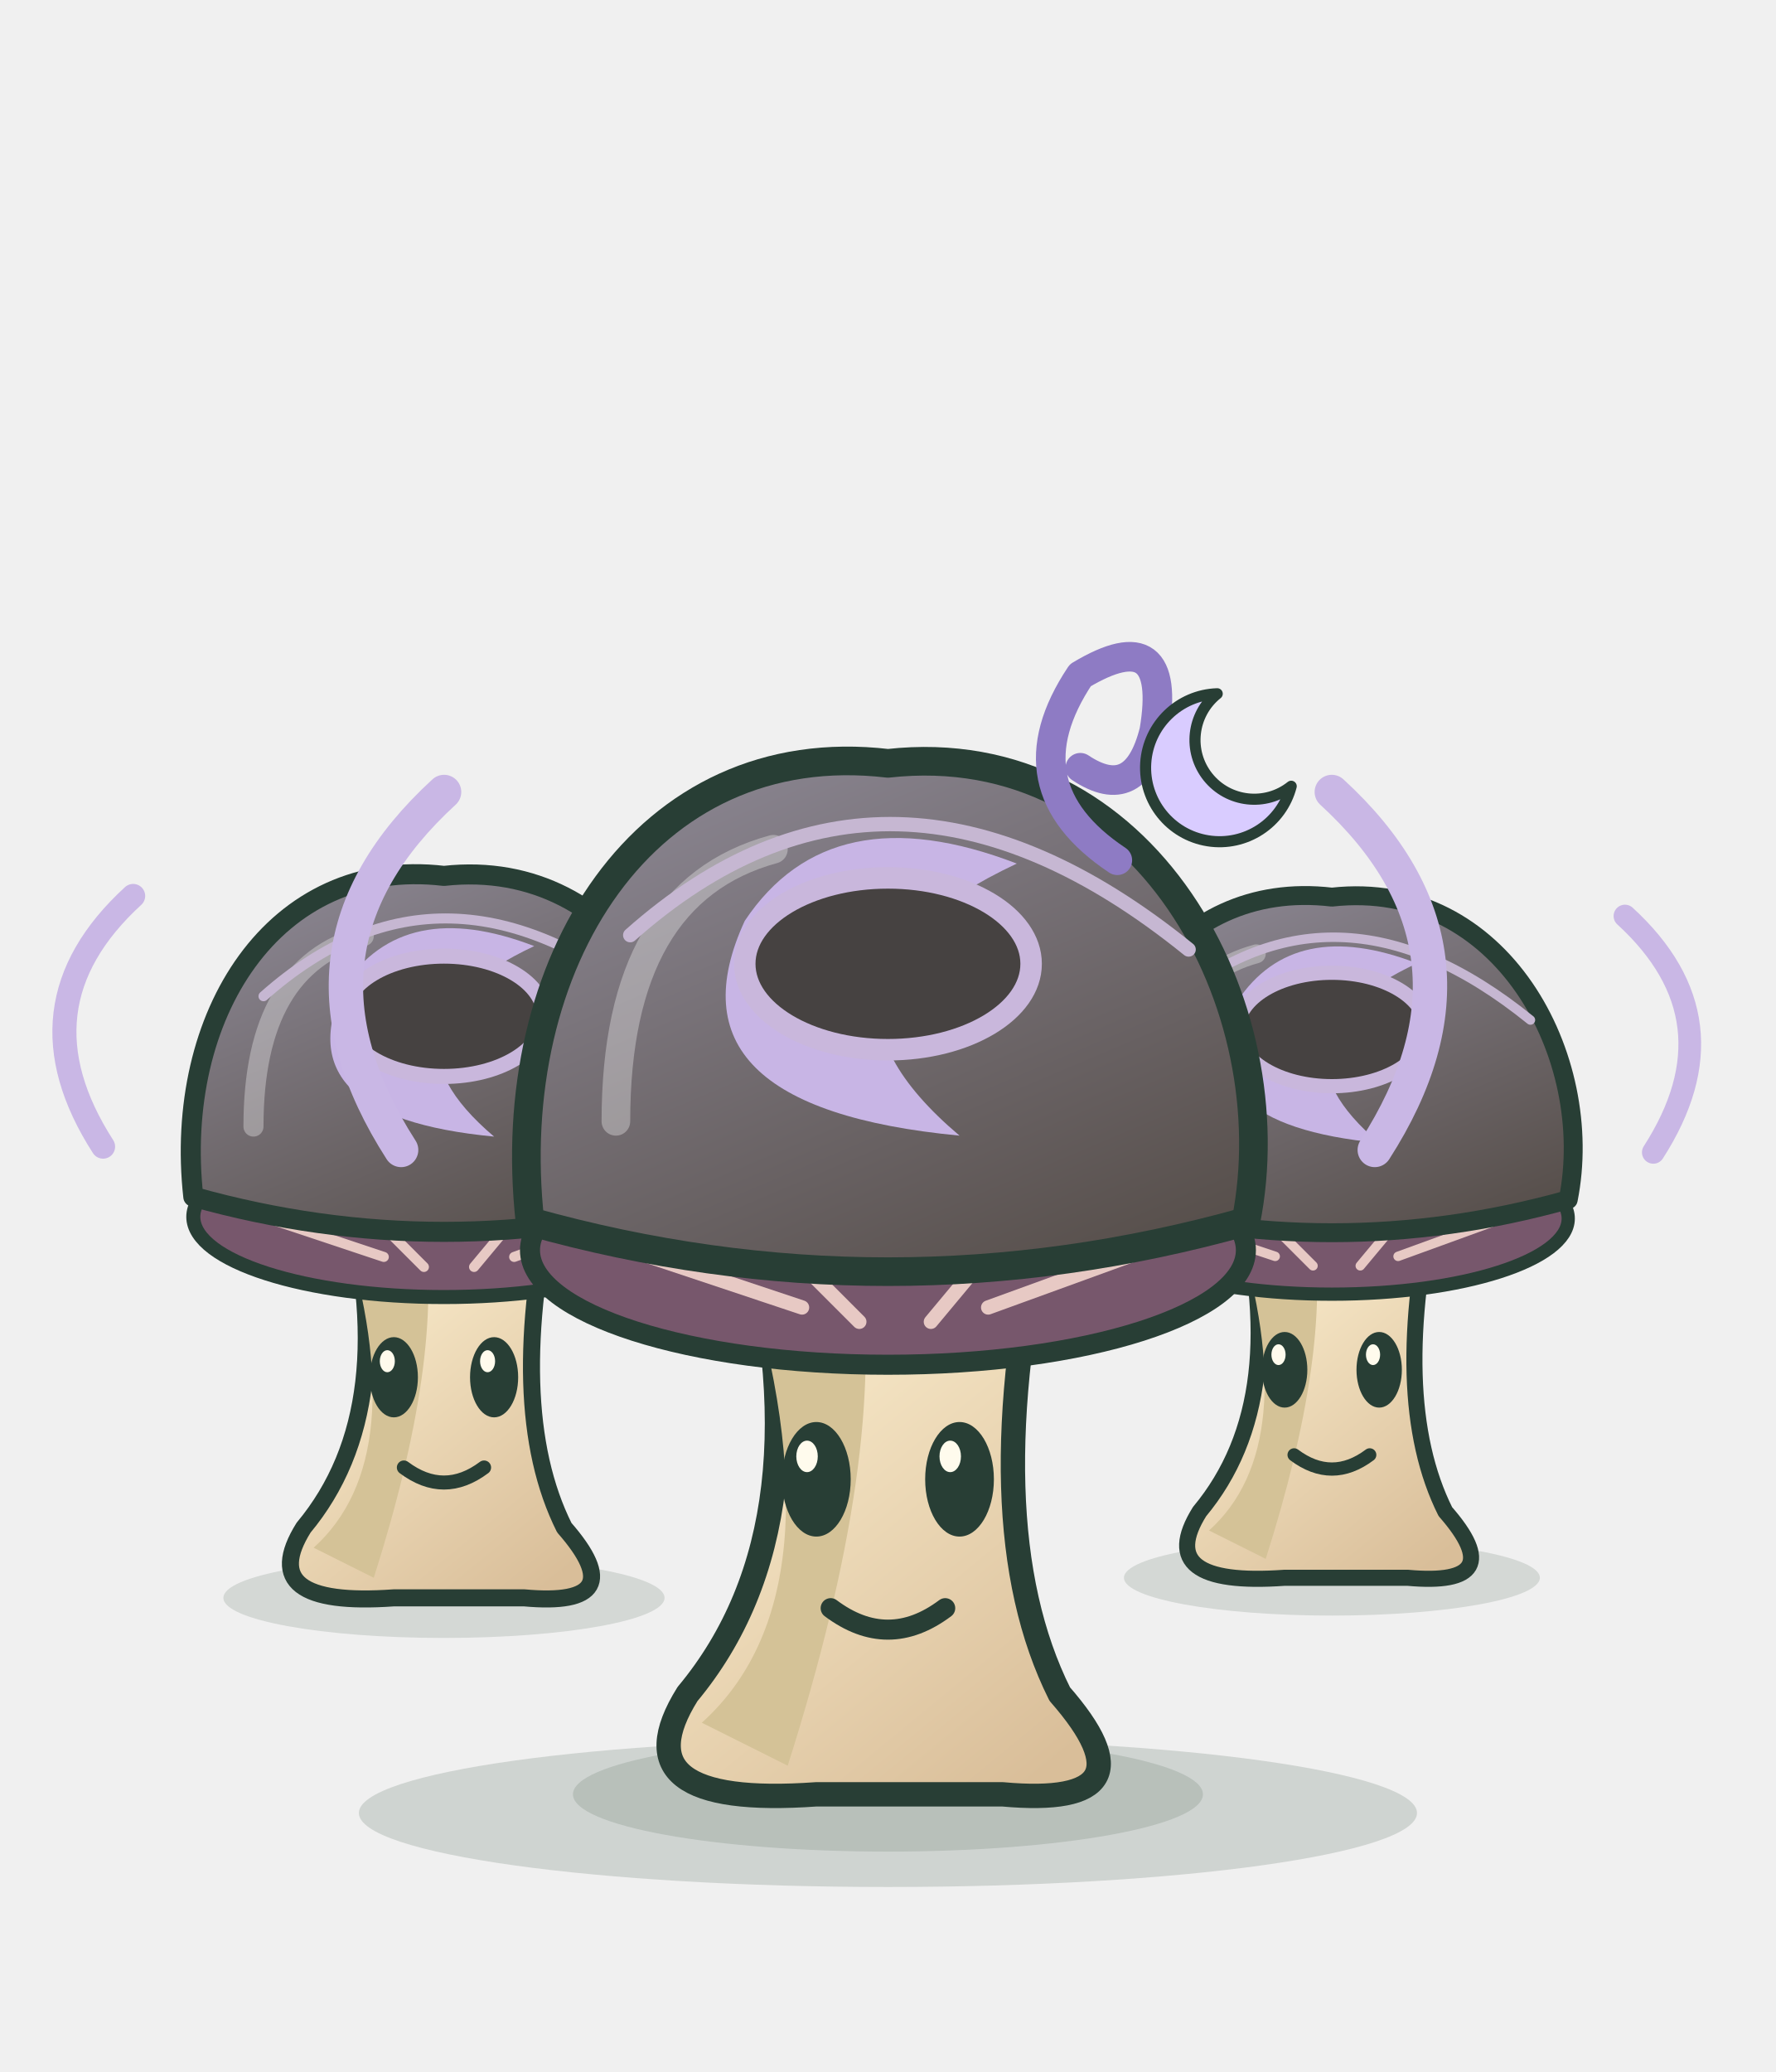
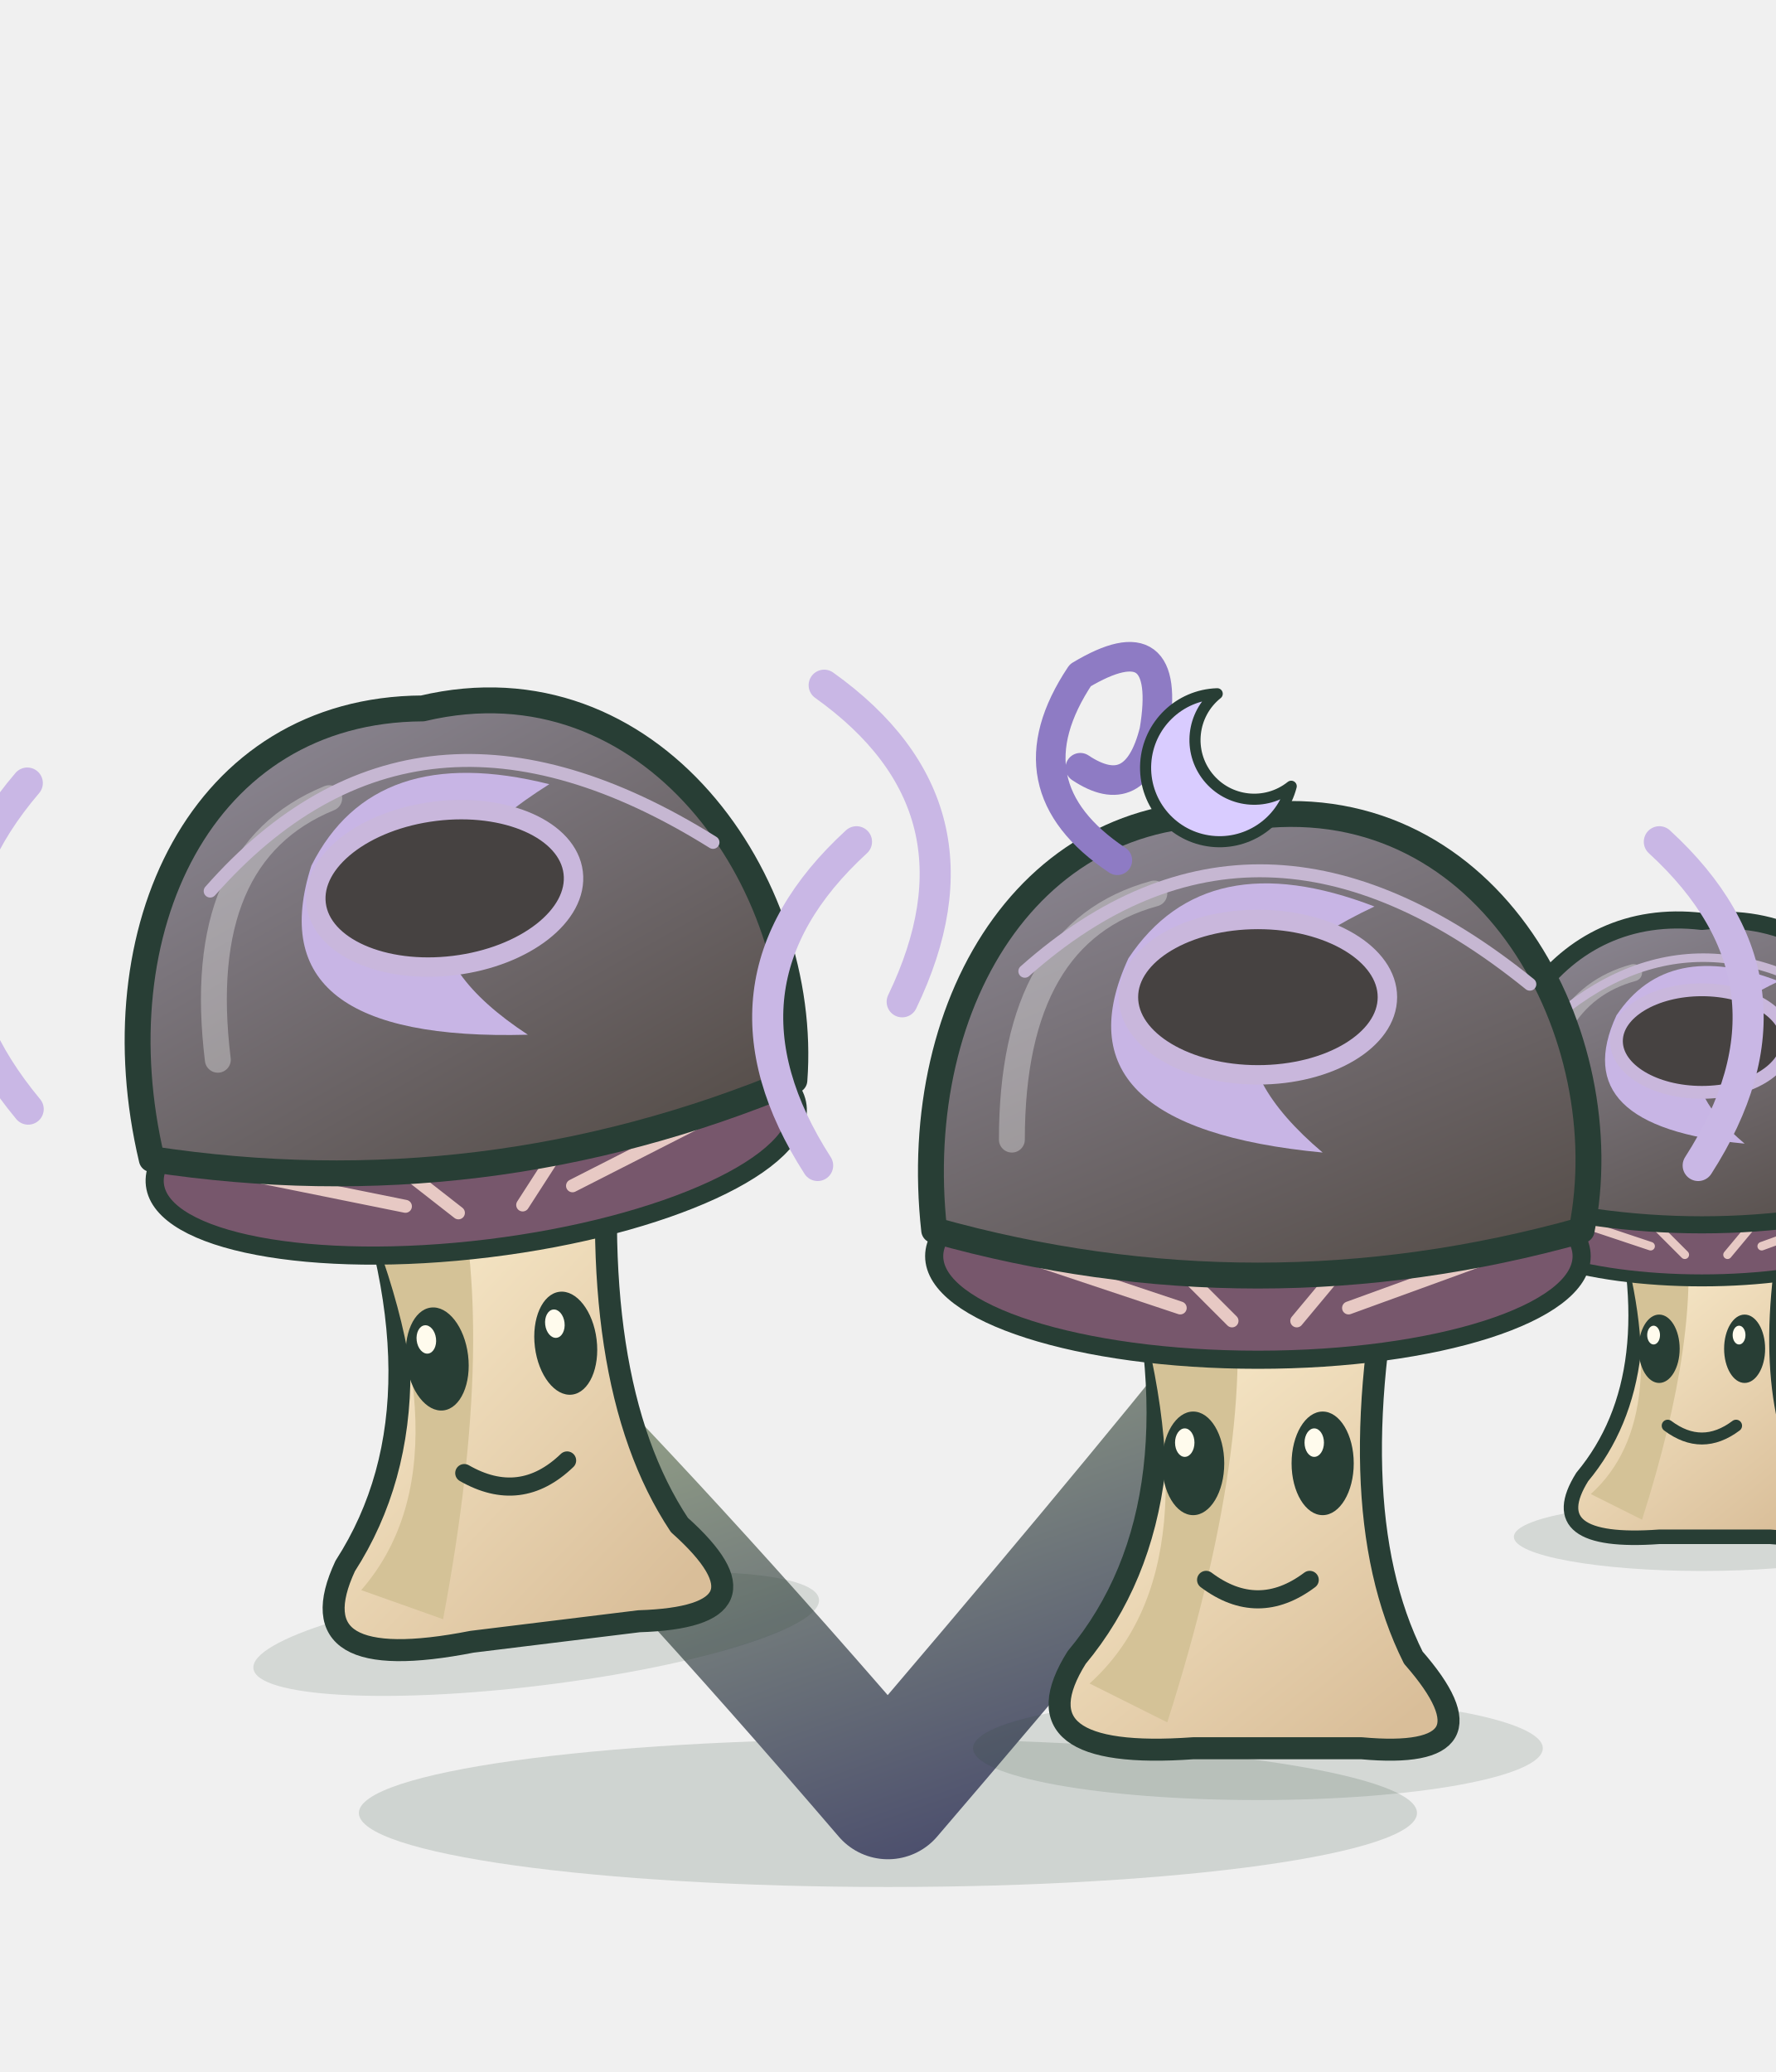
- <svg xmlns="http://www.w3.org/2000/svg" width="192" height="224" viewBox="-48 -60 96 112" data-plant-kind="fusion_prime_void_shroom" data-facing="right" data-model-archetype="void_shroom" data-geometry-signature="44b8359142227b90843494b6548a6b76">
+ <svg xmlns="http://www.w3.org/2000/svg" width="192" height="224" viewBox="-48 -60 96 112" data-plant-kind="fusion_prime_void_shroom" data-facing="right" data-model-archetype="void_shroom" data-geometry-signature="d9474ac0d192b6e824e4cf4114ed4a94">
  <defs>
    <linearGradient id="skin" x1=".2" y1="0" x2=".8" y2="1">
      <stop stop-color="#8b8692" />
      <stop offset="1" stop-color="#574f4b" />
    </linearGradient>
    <linearGradient id="lf" x1=".2" y1="0" x2=".8" y2="1">
      <stop stop-color="#9aa88a" />
      <stop offset="1" stop-color="#4c4f6d" />
    </linearGradient>
    <linearGradient id="cream" x1=".2" y1="0" x2=".8" y2="1">
      <stop stop-color="#fff3d4" />
      <stop offset="1" stop-color="#d9be99" />
    </linearGradient>
  </defs>
  <g stroke-linejoin="round" stroke-linecap="round">
    <ellipse cx="0" cy="38" rx="28.6" ry="4" fill="#233e2b" opacity=".16" />
-     <g transform="translate(-24.0 7.4) rotate(0.0) scale(0.542)">
-       <ellipse cx="0" cy="35" rx="22" ry="4" fill="#233e2b" stroke="none" stroke-width="1.4" opacity=".14" />
-       <path d="M-10 -6 Q-4 16 -14 28 Q-19 36 -5 35 L8 35 Q19 36 12 28 Q6 16 11 -6Z" fill="url(#cream)" stroke="#283e35" stroke-width="1.7" />
-       <path d="M-10 -2 Q-3 21 -13 30 L-7 33 Q0 11 -2 -2Z" fill="#d4c297" stroke="none" stroke-width="1.7" />
-       <ellipse cx="0" cy="-3" rx="25" ry="8" fill="#77576c" stroke="#283e35" stroke-width="1.4" />
-       <path d="M-18 -3 L-6 1 M-8 -4 L-2 2 M8 -4 L3 2 M18 -3 L7 1" fill="none" stroke="#e7c9c4" stroke-width="1" />
-       <path d="M-25 -5 C-27 -23 -17 -39 0 -37 C18 -39 28 -20 25 -5 Q0 2 -25 -5Z" fill="url(#skin)" stroke="#283e35" stroke-width="2" />
-       <path d="M-34 -10 Q-43 -24 -31 -35 M34 -10 Q43 -24 31 -35" fill="none" stroke="#c9b7e5" stroke-width="2.4" />
-       <path d="M-19 -12 Q-19 -28 -8 -31" fill="none" stroke="#ffffff" stroke-width="2" opacity=".32" />
-       <path d="M9 -30 Q-8 -22 5 -11 Q-16 -13 -10 -26 Q-4 -35 9 -30Z" fill="#c8b5e5" stroke="none" stroke-width="1.7" />
-       <ellipse cx="-5" cy="13" rx="2.4" ry="4" fill="#283e35" stroke="none" stroke-width="1.4" />
-       <ellipse cx="-5.65" cy="11.4" rx="0.75" ry="1.1" fill="#fffbed" stroke="none" stroke-width="1.4" />
-       <ellipse cx="5" cy="13" rx="2.4" ry="4" fill="#283e35" stroke="none" stroke-width="1.4" />
-       <ellipse cx="4.35" cy="11.4" rx="0.75" ry="1.1" fill="#fffbed" stroke="none" stroke-width="1.4" />
-       <path d="M-4 22 q4 3 8 0" fill="none" stroke="#283e35" stroke-width="1.4" />
-       <ellipse cx="0" cy="-23" rx="10" ry="6" fill="#464241" stroke="#c9b7dc" stroke-width="1.5" />
-       <path d="M-18 -25 Q0 -41 21 -24" fill="none" stroke="#c6b7d2" stroke-width="1" />
+     <g data-organ="twin" data-ingredient="void_shroom">
+       <path d="M 0 37 Q -12 23 -22 13 M 0 37 Q 12 23 20 13" fill="none" stroke="url(#lf)" stroke-width="7" />
+       <g transform="translate(-22.0 4.0) rotate(-7.0) scale(0.700)">
+         <ellipse cx="0" cy="35" rx="22" ry="4" fill="#233e2b" stroke="none" stroke-width="1.4" opacity=".14" />
+         <path d="M-10 -6 Q-4 16 -14 28 Q-19 36 -5 35 L8 35 Q19 36 12 28 Q6 16 11 -6Z" fill="url(#cream)" stroke="#283e35" stroke-width="1.7" />
+         <path d="M-10 -2 Q-3 21 -13 30 L-7 33 Q0 11 -2 -2Z" fill="#d4c297" stroke="none" stroke-width="1.7" />
+         <ellipse cx="0" cy="-3" rx="25" ry="8" fill="#77576c" stroke="#283e35" stroke-width="1.4" />
+         <path d="M-18 -3 L-6 1 M-8 -4 L-2 2 M8 -4 L3 2 M18 -3 L7 1" fill="none" stroke="#e7c9c4" stroke-width="1" />
+         <path d="M-25 -5 C-27 -23 -17 -39 0 -37 C18 -39 28 -20 25 -5 Q0 2 -25 -5Z" fill="url(#skin)" stroke="#283e35" stroke-width="2" />
+         <path d="M-34 -10 Q-43 -24 -31 -35 M34 -10 Q43 -24 31 -35" fill="none" stroke="#c9b7e5" stroke-width="2.4" />
+         <path d="M-19 -12 Q-19 -28 -8 -31" fill="none" stroke="#ffffff" stroke-width="2" opacity=".32" />
+         <path d="M9 -30 Q-8 -22 5 -11 Q-16 -13 -10 -26 Q-4 -35 9 -30Z" fill="#c8b5e5" stroke="none" stroke-width="1.7" />
+         <ellipse cx="-5" cy="13" rx="2.4" ry="4" fill="#283e35" stroke="none" stroke-width="1.4" />
+         <ellipse cx="-5.65" cy="11.4" rx="0.75" ry="1.1" fill="#fffbed" stroke="none" stroke-width="1.4" />
+         <ellipse cx="5" cy="13" rx="2.4" ry="4" fill="#283e35" stroke="none" stroke-width="1.4" />
+         <ellipse cx="4.35" cy="11.4" rx="0.75" ry="1.1" fill="#fffbed" stroke="none" stroke-width="1.4" />
+         <path d="M-4 22 q4 3 8 0" fill="none" stroke="#283e35" stroke-width="1.4" />
+         <ellipse cx="0" cy="-23" rx="10" ry="6" fill="#464241" stroke="#c9b7dc" stroke-width="1.5" />
+         <path d="M-18 -25 Q0 -41 21 -24" fill="none" stroke="#c6b7d2" stroke-width="1" />
+       </g>
    </g>
-     <g transform="translate(24.0 7.4) rotate(0.0) scale(0.511)">
+     <g transform="translate(44.0 6.9) rotate(0.0) scale(0.462)">
      <ellipse cx="0" cy="35" rx="22" ry="4" fill="#233e2b" stroke="none" stroke-width="1.4" opacity=".14" />
      <path d="M-10 -6 Q-4 16 -14 28 Q-19 36 -5 35 L8 35 Q19 36 12 28 Q6 16 11 -6Z" fill="url(#cream)" stroke="#283e35" stroke-width="1.7" />
      <path d="M-10 -2 Q-3 21 -13 30 L-7 33 Q0 11 -2 -2Z" fill="#d4c297" stroke="none" stroke-width="1.7" />
      <ellipse cx="0" cy="-3" rx="25" ry="8" fill="#77576c" stroke="#283e35" stroke-width="1.4" />
      <path d="M-18 -3 L-6 1 M-8 -4 L-2 2 M8 -4 L3 2 M18 -3 L7 1" fill="none" stroke="#e7c9c4" stroke-width="1" />
      <path d="M-25 -5 C-27 -23 -17 -39 0 -37 C18 -39 28 -20 25 -5 Q0 2 -25 -5Z" fill="url(#skin)" stroke="#283e35" stroke-width="2" />
      <path d="M-34 -10 Q-43 -24 -31 -35 M34 -10 Q43 -24 31 -35" fill="none" stroke="#c9b7e5" stroke-width="2.4" />
      <path d="M-19 -12 Q-19 -28 -8 -31" fill="none" stroke="#ffffff" stroke-width="2" opacity=".32" />
      <path d="M9 -30 Q-8 -22 5 -11 Q-16 -13 -10 -26 Q-4 -35 9 -30Z" fill="#c8b5e5" stroke="none" stroke-width="1.7" />
      <ellipse cx="-5" cy="13" rx="2.4" ry="4" fill="#283e35" stroke="none" stroke-width="1.4" />
      <ellipse cx="-5.65" cy="11.4" rx="0.75" ry="1.1" fill="#fffbed" stroke="none" stroke-width="1.4" />
      <ellipse cx="5" cy="13" rx="2.4" ry="4" fill="#283e35" stroke="none" stroke-width="1.4" />
      <ellipse cx="4.35" cy="11.4" rx="0.75" ry="1.1" fill="#fffbed" stroke="none" stroke-width="1.4" />
      <path d="M-4 22 q4 3 8 0" fill="none" stroke="#283e35" stroke-width="1.4" />
      <ellipse cx="0" cy="-23" rx="10" ry="6" fill="#464241" stroke="#c9b7dc" stroke-width="1.5" />
      <path d="M-18 -25 Q0 -41 21 -24" fill="none" stroke="#c6b7d2" stroke-width="1" />
    </g>
    <g data-host="void_shroom">
-       <g transform="translate(0.0 9.9) rotate(0.0) scale(0.774)">
+       <g transform="translate(20.0 10.0) rotate(0.0) scale(0.700)">
        <ellipse cx="0" cy="35" rx="22" ry="4" fill="#233e2b" stroke="none" stroke-width="1.4" opacity=".14" />
        <path d="M-10 -6 Q-4 16 -14 28 Q-19 36 -5 35 L8 35 Q19 36 12 28 Q6 16 11 -6Z" fill="url(#cream)" stroke="#283e35" stroke-width="1.7" />
        <path d="M-10 -2 Q-3 21 -13 30 L-7 33 Q0 11 -2 -2Z" fill="#d4c297" stroke="none" stroke-width="1.7" />
        <ellipse cx="0" cy="-3" rx="25" ry="8" fill="#77576c" stroke="#283e35" stroke-width="1.4" />
        <path d="M-18 -3 L-6 1 M-8 -4 L-2 2 M8 -4 L3 2 M18 -3 L7 1" fill="none" stroke="#e7c9c4" stroke-width="1" />
        <path d="M-25 -5 C-27 -23 -17 -39 0 -37 C18 -39 28 -20 25 -5 Q0 2 -25 -5Z" fill="url(#skin)" stroke="#283e35" stroke-width="2" />
        <path d="M-34 -10 Q-43 -24 -31 -35 M34 -10 Q43 -24 31 -35" fill="none" stroke="#c9b7e5" stroke-width="2.4" />
        <path d="M-19 -12 Q-19 -28 -8 -31" fill="none" stroke="#ffffff" stroke-width="2" opacity=".32" />
        <path d="M9 -30 Q-8 -22 5 -11 Q-16 -13 -10 -26 Q-4 -35 9 -30Z" fill="#c8b5e5" stroke="none" stroke-width="1.7" />
        <ellipse cx="-5" cy="13" rx="2.4" ry="4" fill="#283e35" stroke="none" stroke-width="1.4" />
        <ellipse cx="-5.65" cy="11.4" rx="0.75" ry="1.1" fill="#fffbed" stroke="none" stroke-width="1.4" />
        <ellipse cx="5" cy="13" rx="2.4" ry="4" fill="#283e35" stroke="none" stroke-width="1.4" />
        <ellipse cx="4.35" cy="11.4" rx="0.75" ry="1.1" fill="#fffbed" stroke="none" stroke-width="1.4" />
        <path d="M-4 22 q4 3 8 0" fill="none" stroke="#283e35" stroke-width="1.4" />
        <ellipse cx="0" cy="-23" rx="10" ry="6" fill="#464241" stroke="#c9b7dc" stroke-width="1.5" />
        <path d="M-18 -25 Q0 -41 21 -24" fill="none" stroke="#c6b7d2" stroke-width="1" />
      </g>
    </g>
    <g data-element="shadow">
      <path d="M12.4 -13.5 q-6 -4 -2 -10 q5 -3 4 3 q-1 4 -4 2" fill="none" stroke="#8e7bc4" stroke-width="1.6" />
      <path d="M17.8 -22.5 a4 4 0 1 0 4 5 a3 3 0 1 1 -4 -5Z" fill="#d9ccff" stroke="#283e35" stroke-width="0.6" />
    </g>
  </g>
</svg>
